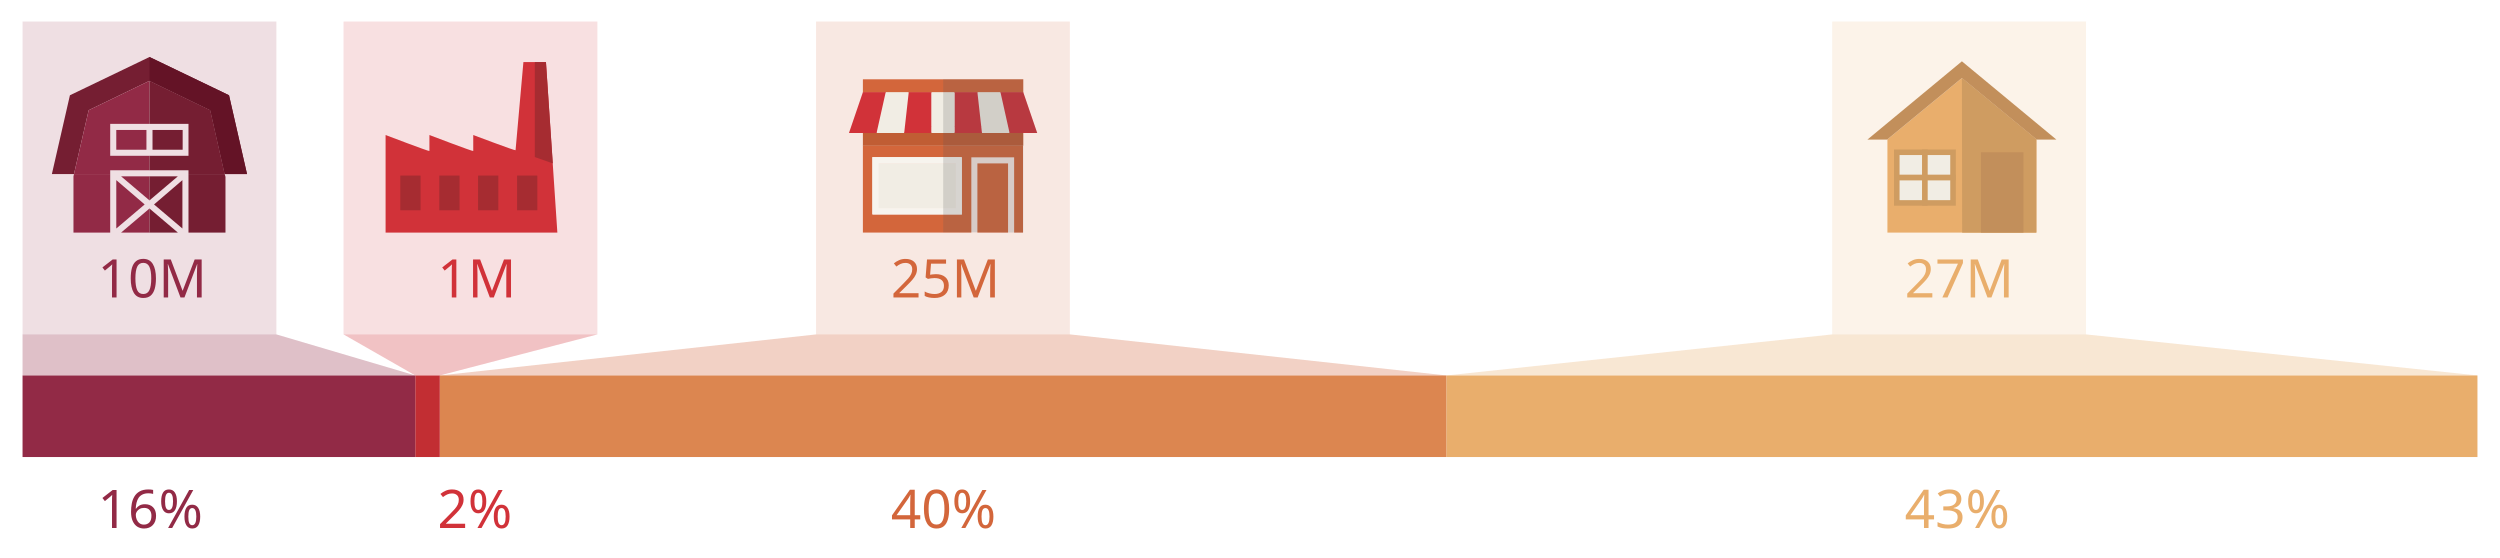
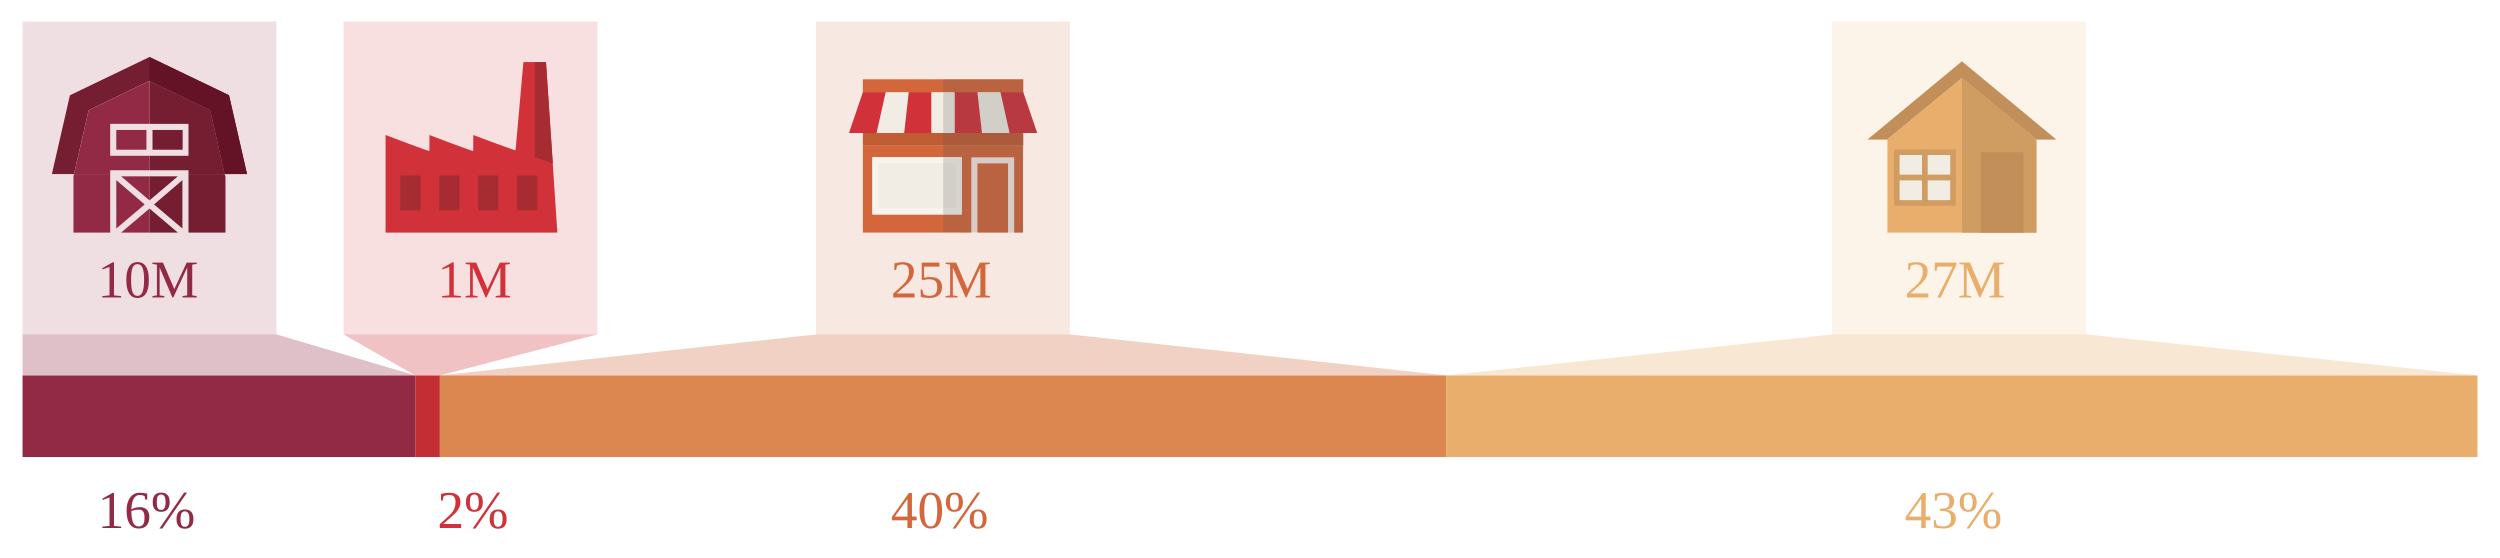
<svg xmlns="http://www.w3.org/2000/svg" version="1.1" id="Layer_1" x="0px" y="0px" viewBox="133 176.1 986.8 220" style="enable-background:new 133 176.1 986.8 220;" xml:space="preserve">
  <style type="text/css">
	.st0{fill:#E9AE6C;}
	.st1{fill:#DC8650;}
	.st2{fill:#C22E33;}
	.st3{fill:#922A46;}
	.st4{opacity:0.3;fill:#922A46;enable-background:new    ;}
	.st5{opacity:0.3;fill:#D13239;enable-background:new    ;}
	.st6{opacity:0.3;fill:#D3663B;enable-background:new    ;}
	.st7{opacity:0.3;fill:#E9AE6C;enable-background:new    ;}
	.st8{opacity:0.15;fill:#922A46;enable-background:new    ;}
	.st9{opacity:0.15;fill:#D13239;enable-background:new    ;}
	.st10{opacity:0.15;fill:#D3663B;enable-background:new    ;}
	.st11{opacity:0.15;fill:#E9AE6C;enable-background:new    ;}
	.st12{fill:#751E32;}
	.st13{fill:#641326;}
	.st14{fill:none;}
	.st15{fill:#858688;}
	.st16{fill:#D3663B;}
	.st17{fill:#F7F4EE;}
	.st18{fill:#F1EDE4;}
	.st19{fill:#C05D34;}
	.st20{fill:#747677;}
	.st21{fill:#E7786F;}
	.st22{fill:#D13239;}
	.st23{opacity:0.2;fill:#555759;enable-background:new    ;}
	.st24{fill:#CF9C61;}
	.st25{fill:#C28F5B;}
	.st26{fill:#A62C31;}
- 	.st27{font-family:'Gotham-Black';}
+ 	.st27{}
	.st28{font-size:21.008px;}
	.st29{display:none;}
</style>
  <g id="bottom">
    <g>
      <g>
        <g>
          <rect x="703.9" y="324.3" class="st0" width="407" height="32.2" />
        </g>
      </g>
      <g>
        <g>
          <rect x="306.6" y="324.3" class="st1" width="397.3" height="32.2" />
        </g>
      </g>
      <g>
        <g>
          <rect x="296.9" y="324.3" class="st2" width="9.7" height="32.2" />
        </g>
      </g>
      <g>
        <g>
          <rect x="141.9" y="324.3" class="st3" width="155" height="32.2" />
        </g>
      </g>
      <polygon class="st4" points="141.9,324.3 141.9,308.1 242.1,308.1 296.9,324.3   " />
      <polygon class="st5" points="296.9,324.3 306.6,324.3 368.8,308.1 268.6,308.1   " />
      <polygon class="st6" points="306.6,324.3 455.1,308.1 555.4,308.1 703.9,324.3   " />
      <polygon class="st7" points="703.9,324.3 856.2,308.1 956.4,308.1 1110.9,324.3   " />
      <rect x="141.9" y="184.6" class="st8" width="100.2" height="123.5" />
      <rect x="268.6" y="184.6" class="st9" width="100.2" height="123.5" />
      <rect x="455.1" y="184.6" class="st10" width="100.2" height="123.5" />
      <rect x="856.2" y="184.6" class="st11" width="100.2" height="123.5" />
      <g>
        <g>
          <polygon class="st12" points="168,219.6 192,208 216,219.6 221.7,244.8 230.5,244.8 223.4,213.7 192,198.6 160.6,213.7       153.5,244.7 153.5,244.8 162.2,244.8     " />
          <polygon class="st3" points="176.5,243.3 178.9,243.3 192,243.3 192,237.6 178.9,237.6 176.5,237.6 176.5,235.2 176.5,227.4       176.5,225 178.9,225 192,225 192,208 168,219.6 162.2,244.8 176.5,244.8     " />
          <rect x="178.9" y="227.4" class="st3" width="11.9" height="7.8" />
          <polygon class="st3" points="178.9,247.2 178.9,266.3 190.1,256.8     " />
          <polygon class="st3" points="180.8,267.9 192,267.9 192,258.4     " />
          <polygon class="st3" points="176.5,244.8 162.2,244.8 162,245.7 162,267.9 176.5,267.9 176.5,245.7     " />
          <polygon class="st3" points="180.8,245.7 192,255.2 192,245.7     " />
          <polygon class="st12" points="192,208 192,225 205,225 207.4,225 207.4,227.4 207.4,235.2 207.4,237.6 205,237.6 192,237.6       192,243.3 205,243.3 207.4,243.3 207.4,244.8 221.7,244.8 216,219.6     " />
          <rect x="193.2" y="227.4" class="st12" width="11.9" height="7.8" />
          <polygon class="st12" points="192,258.4 192,267.9 203.2,267.9 192,258.4     " />
          <polygon class="st12" points="205,266.3 205,247.2 193.8,256.8     " />
          <polygon class="st12" points="192,255.2 192,255.2 203.2,245.7 192,245.7     " />
          <polygon class="st12" points="207.4,245.7 207.4,267.9 222,267.9 222,245.9 221.7,244.8 207.4,244.8     " />
          <polygon class="st13" points="192,208 216,219.6 221.7,244.8 230.5,244.8 223.4,213.7 192,198.6     " />
        </g>
      </g>
      <g>
        <g>
          <polygon class="st14" points="473.6,267.9 473.6,233.5 473.6,228.4 473.6,225.9 473.6,265.5 516.4,267.9 516.4,267.9     " />
          <polygon class="st14" points="530.9,267.9 518.8,267.9 518.8,267.9 530.9,267.9     " />
          <polygon class="st14" points="533.4,267.9 536.9,267.9 536.9,267.9     " />
          <rect x="510.3" y="240.6" class="st15" width="0" height="17.8" />
          <path class="st16" d="M473.6,233.5v34.4h42.8v-27.3v-2.4h2.4h12.1h2.4v2.4v27.3h3.5v-34.4L473.6,233.5L473.6,233.5z       M512.7,240.6v17.8v2.4h-2.4h-30.5h-2.4v-2.4v-17.8v-2.4h2.4h30.5h2.4V240.6z" />
          <rect x="530.9" y="240.6" class="st16" width="0" height="27.3" />
          <polygon class="st17" points="479,225.9 479,225.9 479,226     " />
          <polygon class="st17" points="531.5,225.9 531.5,225.9 531.5,226     " />
          <rect x="536.9" y="233.5" class="st17" width="0" height="34.4" />
          <rect x="518.8" y="240.6" class="st16" width="12.1" height="27.3" />
          <rect x="532.1" y="266.7" class="st17" width="0" height="2.4" />
          <polygon class="st17" points="516.4,267.9 518.8,267.9 518.8,267.9     " />
          <rect x="479.7" y="240.6" class="st18" width="30.5" height="17.8" />
          <path class="st17" d="M479.7,238.1h-2.4v2.4v17.8v2.4h2.4h30.5h2.4v-2.4v-17.8v-2.4h-2.4H479.7z M510.3,258.3L510.3,258.3h-30.5      v-17.8h30.5l0,0V258.3z" />
          <rect x="473.6" y="228.4" class="st19" width="63.3" height="5.2" />
          <rect x="536.9" y="228.4" class="st20" width="0" height="5.2" />
          <polygon class="st21" points="489.9,226 489.9,225.9 479,225.9 479,226     " />
          <polygon class="st22" points="489.9,225.9 489.9,226 500.7,226 500.7,225.9     " />
          <polygon class="st22" points="479,225.9 473.6,225.9 471.2,225.9 471.2,226 479,226     " />
          <polygon class="st21" points="520.6,226 531.5,226 531.5,225.9 520.6,225.9     " />
          <polygon class="st22" points="509.8,225.9 509.8,226 520.6,226 520.6,225.9     " />
          <polygon class="st22" points="539.3,226 539.3,225.9 536.9,225.9 531.5,225.9 531.5,226     " />
          <rect x="500.7" y="225.9" class="st21" width="9" height="0.1" />
          <rect x="473.6" y="207.4" class="st16" width="63.3" height="5.3" />
          <polygon class="st18" points="491.7,212.5 482.6,212.5 479,228.6 489.9,228.6     " />
          <polygon class="st22" points="500.7,228.6 500.7,212.5 491.7,212.5 489.9,228.6     " />
          <polygon class="st22" points="473.6,228.6 479,228.6 482.6,212.5 473.6,212.5 468.1,228.6 471.2,228.6 471.2,228.6     " />
          <polygon class="st18" points="531.5,228.6 527.9,212.5 518.8,212.5 520.6,228.6     " />
          <polygon class="st22" points="520.6,228.6 518.8,212.5 509.8,212.5 509.8,228.6     " />
          <polygon class="st22" points="539.3,228.6 539.3,228.6 542.4,228.6 536.9,212.5 527.9,212.5 531.5,228.6 536.9,228.6     " />
          <rect x="500.7" y="212.5" class="st18" width="9" height="16.1" />
          <polygon class="st23" points="505.3,267.8 536.9,267.9 536.9,228.4 542.4,228.6 536.9,212.7 536.9,207.4 505.3,207.4     " />
        </g>
      </g>
      <g>
        <g>
          <polygon class="st0" points="907.4,206.9 878,231.1 878,267.9 936.8,267.9 936.8,231.1     " />
          <g>
            <g>
              <rect x="881.7" y="236.2" class="st18" width="11.1" height="10" />
              <path class="st24" d="M893.9,247.3h-13.3v-12.2h13.3V247.3z M882.8,245.1h8.9v-7.8h-8.9V245.1z" />
            </g>
            <g>
              <rect x="892.8" y="236.2" class="st18" width="11.1" height="10" />
              <path class="st24" d="M905,247.3h-13.3v-12.2H905V247.3z M893.9,245.1h8.9v-7.8h-8.9V245.1z" />
            </g>
            <g>
              <rect x="881.7" y="246.2" class="st18" width="11.1" height="10" />
              <path class="st24" d="M893.9,257.3h-13.3v-12.2h13.3V257.3z M882.8,255.1h8.9v-7.8h-8.9V255.1z" />
            </g>
            <g>
              <rect x="892.8" y="246.2" class="st18" width="11.1" height="10" />
              <path class="st24" d="M905,257.3h-13.3v-12.2H905V257.3z M893.9,255.1h8.9v-7.8h-8.9V255.1z" />
            </g>
          </g>
          <polygon class="st24" points="907.4,206.9 907.5,267.9 936.8,267.9 936.8,231.1     " />
          <polygon class="st25" points="878,231.1 907.4,206.9 936.8,231.1 936.8,231.2 944.7,231.2 907.4,200.3 870.1,231.2 878,231.2           " />
          <rect x="914.9" y="236.2" class="st25" width="16.8" height="31.7" />
        </g>
      </g>
      <g>
        <g>
          <path class="st22" d="M285.2,267.9H353l-4.5-67.3h-8.9l-3.1,34.8c0,0.3-16.7-6-16.7-6v6.3c0,0.3-17.3-6.3-17.3-6.3v6.3      c0,0.3-17.3-6.3-17.3-6.3L285.2,267.9L285.2,267.9z" />
          <path class="st26" d="M291,259.1h8v-13.7h-8V259.1z" />
          <path class="st26" d="M306.4,259.1h8v-13.7h-8V259.1z" />
          <path class="st26" d="M321.7,259.1h8v-13.7h-8V259.1z" />
          <path class="st26" d="M337.1,259.1h8v-13.7h-8V259.1z" />
        </g>
        <polygon class="st26" points="344.1,200.6 344.1,238.1 351.2,240.6 348.5,200.6    " />
      </g>
    </g>
    <text transform="matrix(1 0 0 1 171.5546 293.5142)" class="st3 st27 st28">10M</text>
    <text transform="matrix(1 0 0 1 305.6745 293.5137)" class="st22 st27 st28">1M</text>
    <text transform="matrix(1 0 0 1 484.6472 293.5142)" class="st16 st27 st28">25M</text>
    <text transform="matrix(1 0 0 1 884.8112 293.5142)" class="st0 st27 st28">27M</text>
    <text transform="matrix(1 0 0 1 171.5546 384.5142)" class="st3 st27 st28">16%</text>
    <text transform="matrix(1 0 0 1 305.6745 384.5137)" class="st22 st27 st28">2%</text>
    <text transform="matrix(1 0 0 1 484.6472 384.5142)" class="st16 st27 st28">40%</text>
    <text transform="matrix(1 0 0 1 884.8112 384.5142)" class="st0 st27 st28">43%</text>
  </g>
-   <g id="Farming" class="st29">
- </g>
-   <g id="Manufacturing" class="st29">
- </g>
-   <g id="Waste_diverted">
- </g>
-   <g id="jobs">
- </g>
-   <g id="consumer_ed_hover">
- </g>
-   <g id="pop_up">
- </g>
</svg>
